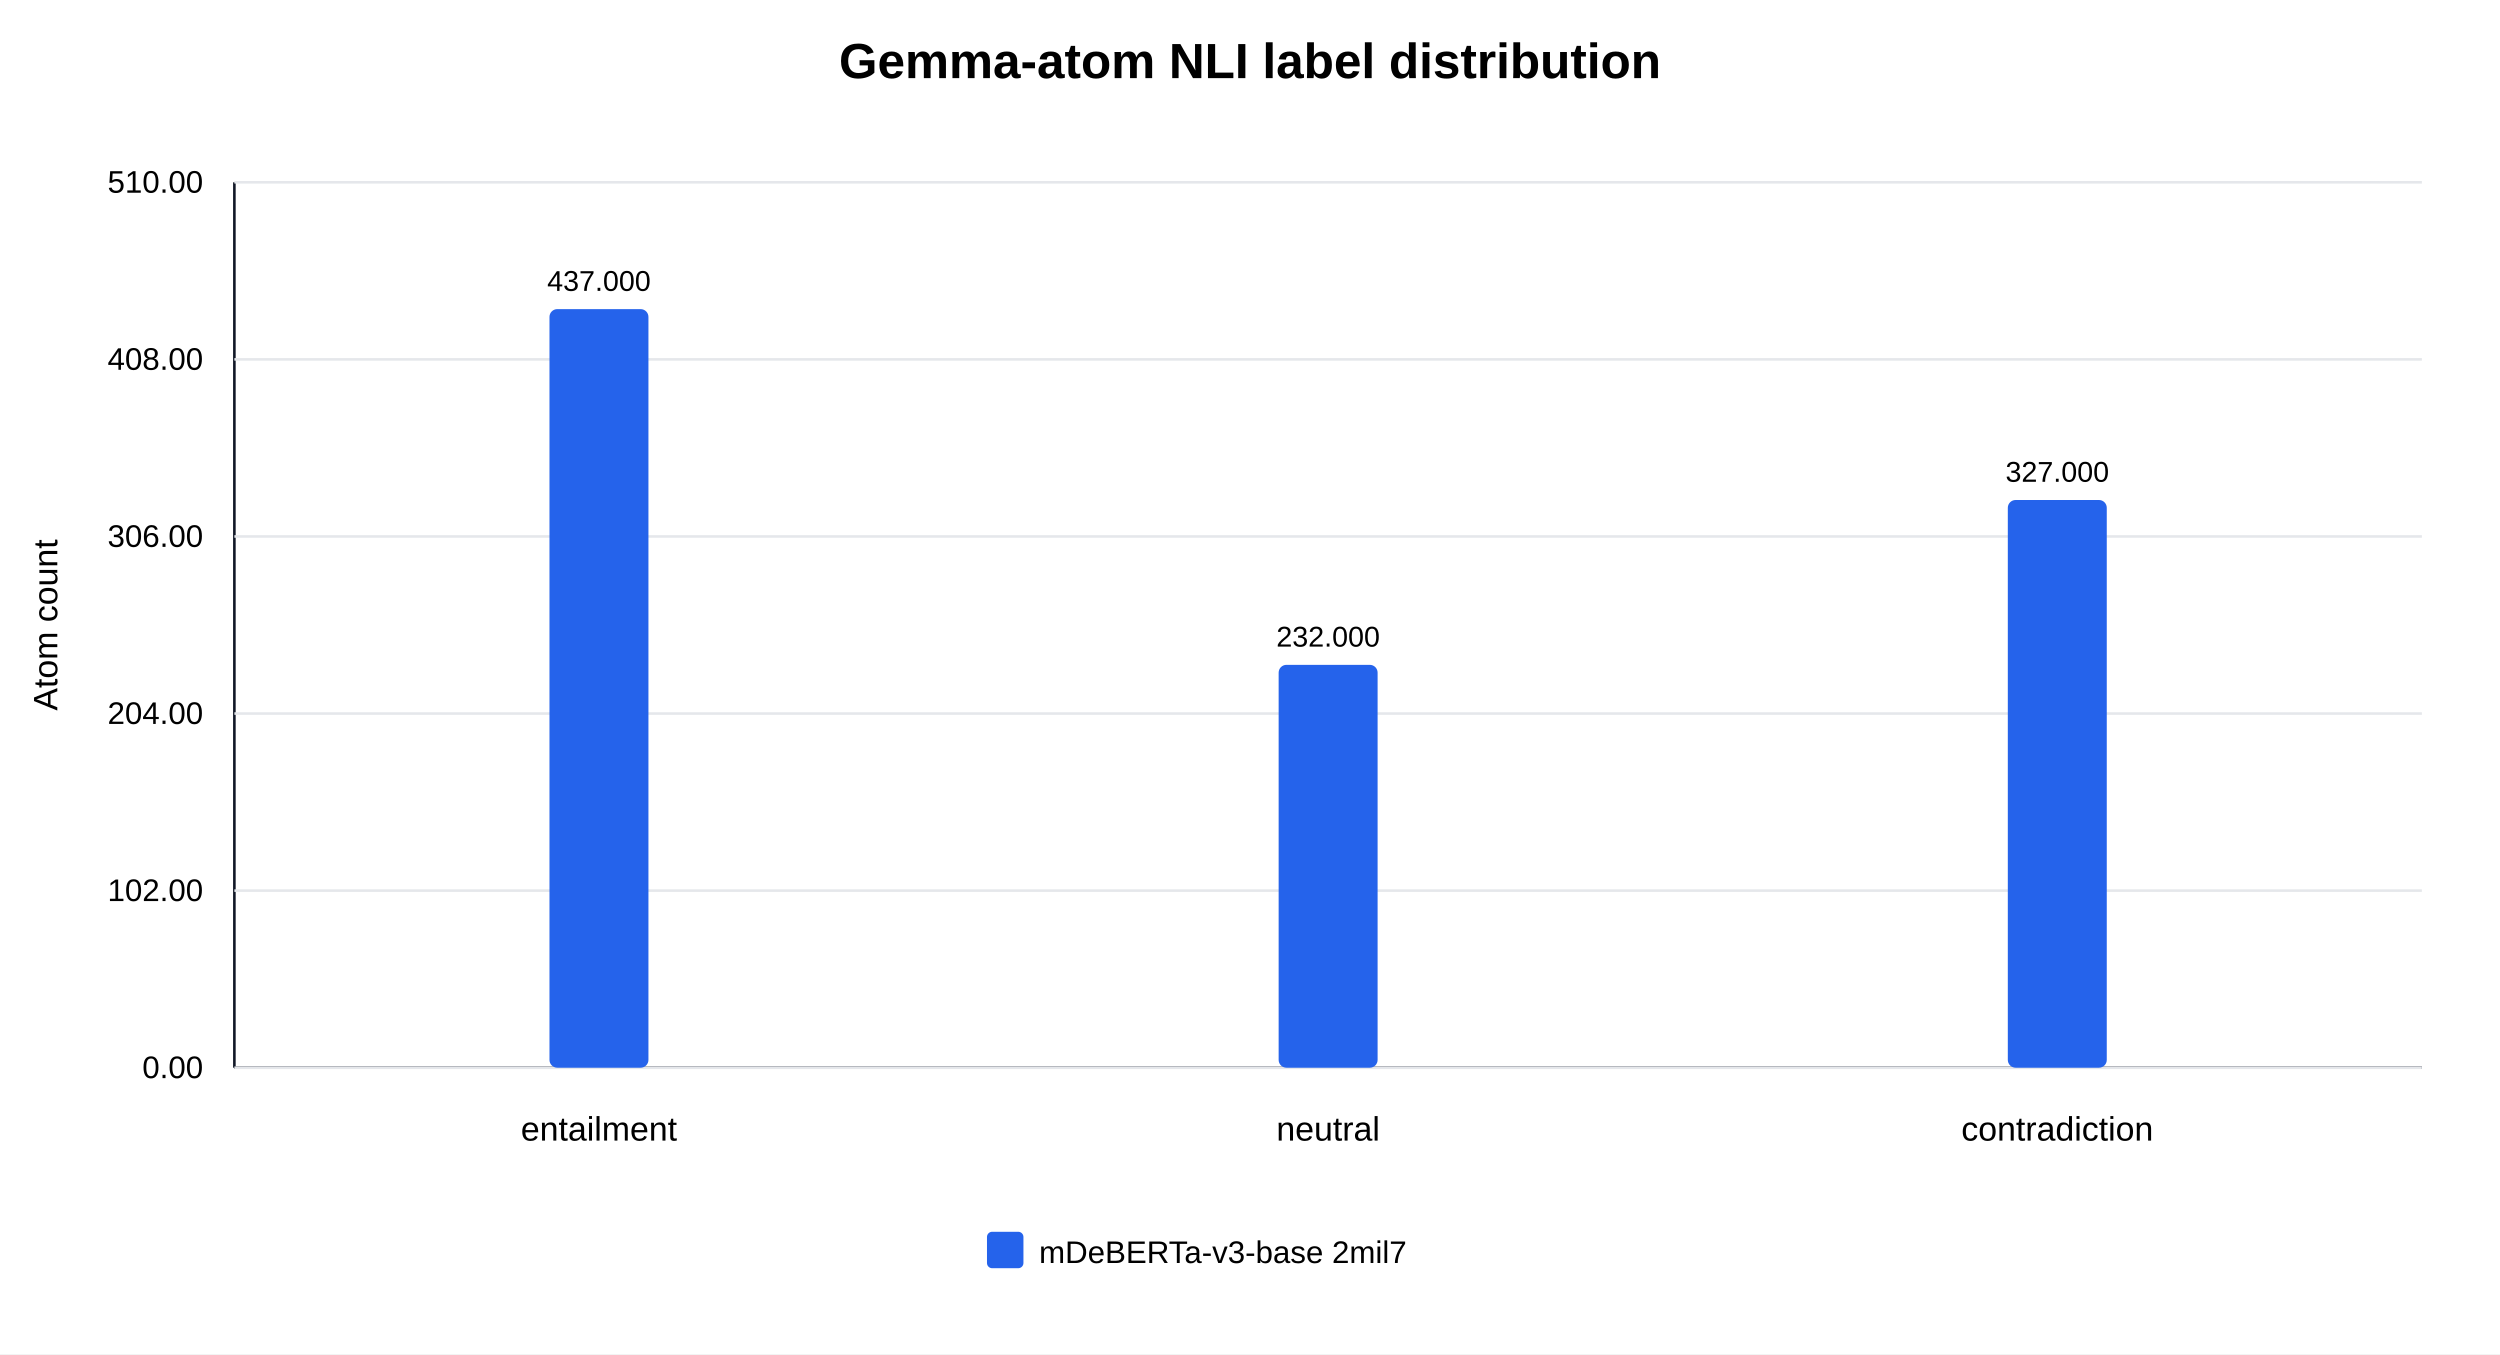
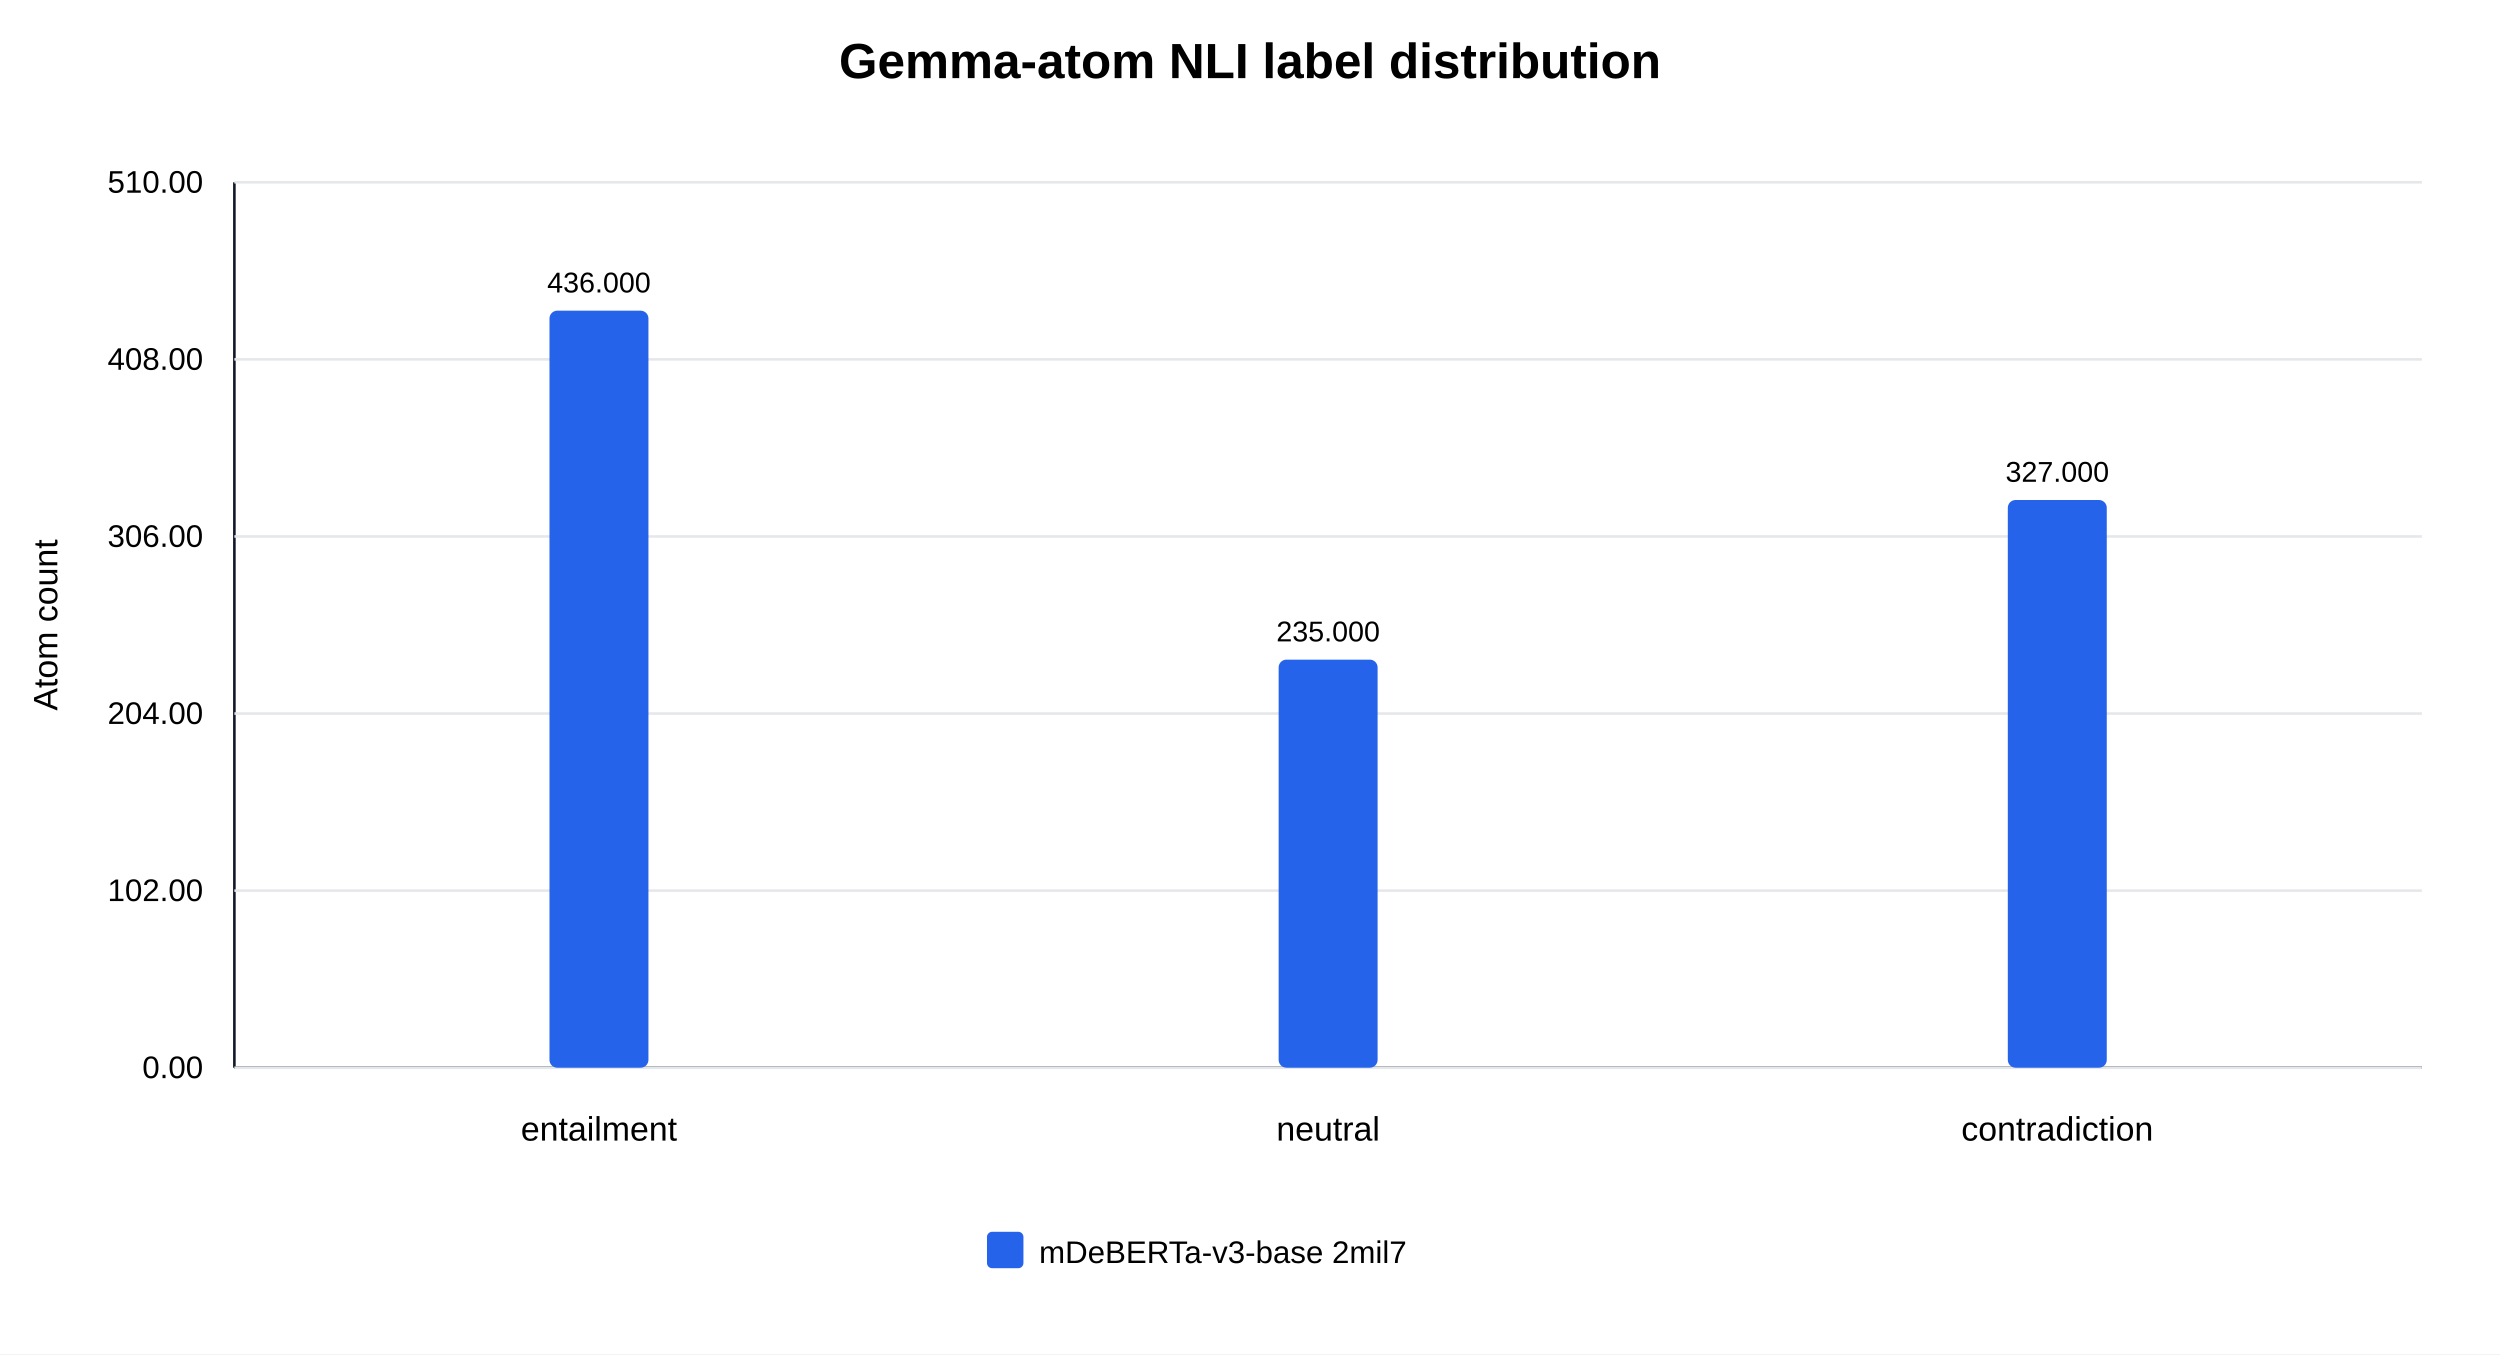
<svg xmlns="http://www.w3.org/2000/svg" width="960" height="520" viewBox="0 0 960 520">
  <rect width="100%" height="100%" fill="#ffffff" />
  <text x="480.0" y="30" text-anchor="middle" font-family="Arial, sans-serif" font-size="19" font-weight="700">Gemma-atom NLI label distribution</text>
  <line x1="90" y1="410" x2="930" y2="410" stroke="#111827" />
  <line x1="90" y1="70" x2="90" y2="410" stroke="#111827" />
  <line x1="90" y1="410.0" x2="930" y2="410.0" stroke="#e5e7eb" />
  <text x="78" y="414.0" text-anchor="end" font-family="Arial" font-size="12">0.00</text>
  <line x1="90" y1="342.0" x2="930" y2="342.0" stroke="#e5e7eb" />
  <text x="78" y="346.0" text-anchor="end" font-family="Arial" font-size="12">102.00</text>
  <line x1="90" y1="274.0" x2="930" y2="274.0" stroke="#e5e7eb" />
  <text x="78" y="278.0" text-anchor="end" font-family="Arial" font-size="12">204.00</text>
  <line x1="90" y1="206.0" x2="930" y2="206.0" stroke="#e5e7eb" />
  <text x="78" y="210.0" text-anchor="end" font-family="Arial" font-size="12">306.00</text>
  <line x1="90" y1="138.0" x2="930" y2="138.0" stroke="#e5e7eb" />
  <text x="78" y="142.0" text-anchor="end" font-family="Arial" font-size="12">408.00</text>
  <line x1="90" y1="70.0" x2="930" y2="70.0" stroke="#e5e7eb" />
  <text x="78" y="74.0" text-anchor="end" font-family="Arial" font-size="12">510.00</text>
  <text x="230.0" y="438" text-anchor="middle" font-family="Arial" font-size="13">entailment</text>
-   <rect x="211.0" y="118.7" width="38.0" height="291.3" rx="3" fill="#2563eb" />
-   <text x="230.0" y="111.7" text-anchor="middle" font-family="Arial" font-size="11">437.000</text>
+   <rect x="211.0" y="119.3" width="38.0" height="290.7" rx="3" fill="#2563eb" />
+   <text x="230.0" y="112.3" text-anchor="middle" font-family="Arial" font-size="11">436.000</text>
  <text x="510.0" y="438" text-anchor="middle" font-family="Arial" font-size="13">neutral</text>
-   <rect x="491.0" y="255.3" width="38.0" height="154.7" rx="3" fill="#2563eb" />
-   <text x="510.0" y="248.3" text-anchor="middle" font-family="Arial" font-size="11">232.000</text>
+   <rect x="491.0" y="253.3" width="38.0" height="156.7" rx="3" fill="#2563eb" />
+   <text x="510.0" y="246.3" text-anchor="middle" font-family="Arial" font-size="11">235.000</text>
  <text x="790.0" y="438" text-anchor="middle" font-family="Arial" font-size="13">contradiction</text>
  <rect x="771.0" y="192.0" width="38.0" height="218.0" rx="3" fill="#2563eb" />
  <text x="790.0" y="185.0" text-anchor="middle" font-family="Arial" font-size="11">327.000</text>
  <rect x="379.0" y="473" width="14" height="14" rx="2" fill="#2563eb" />
  <text x="399.0" y="485" font-family="Arial" font-size="12">mDeBERTa-v3-base 2mil7</text>
  <text x="22" y="240.0" transform="rotate(-90 22 240.0)" text-anchor="middle" font-family="Arial" font-size="13">Atom count</text>
</svg>
